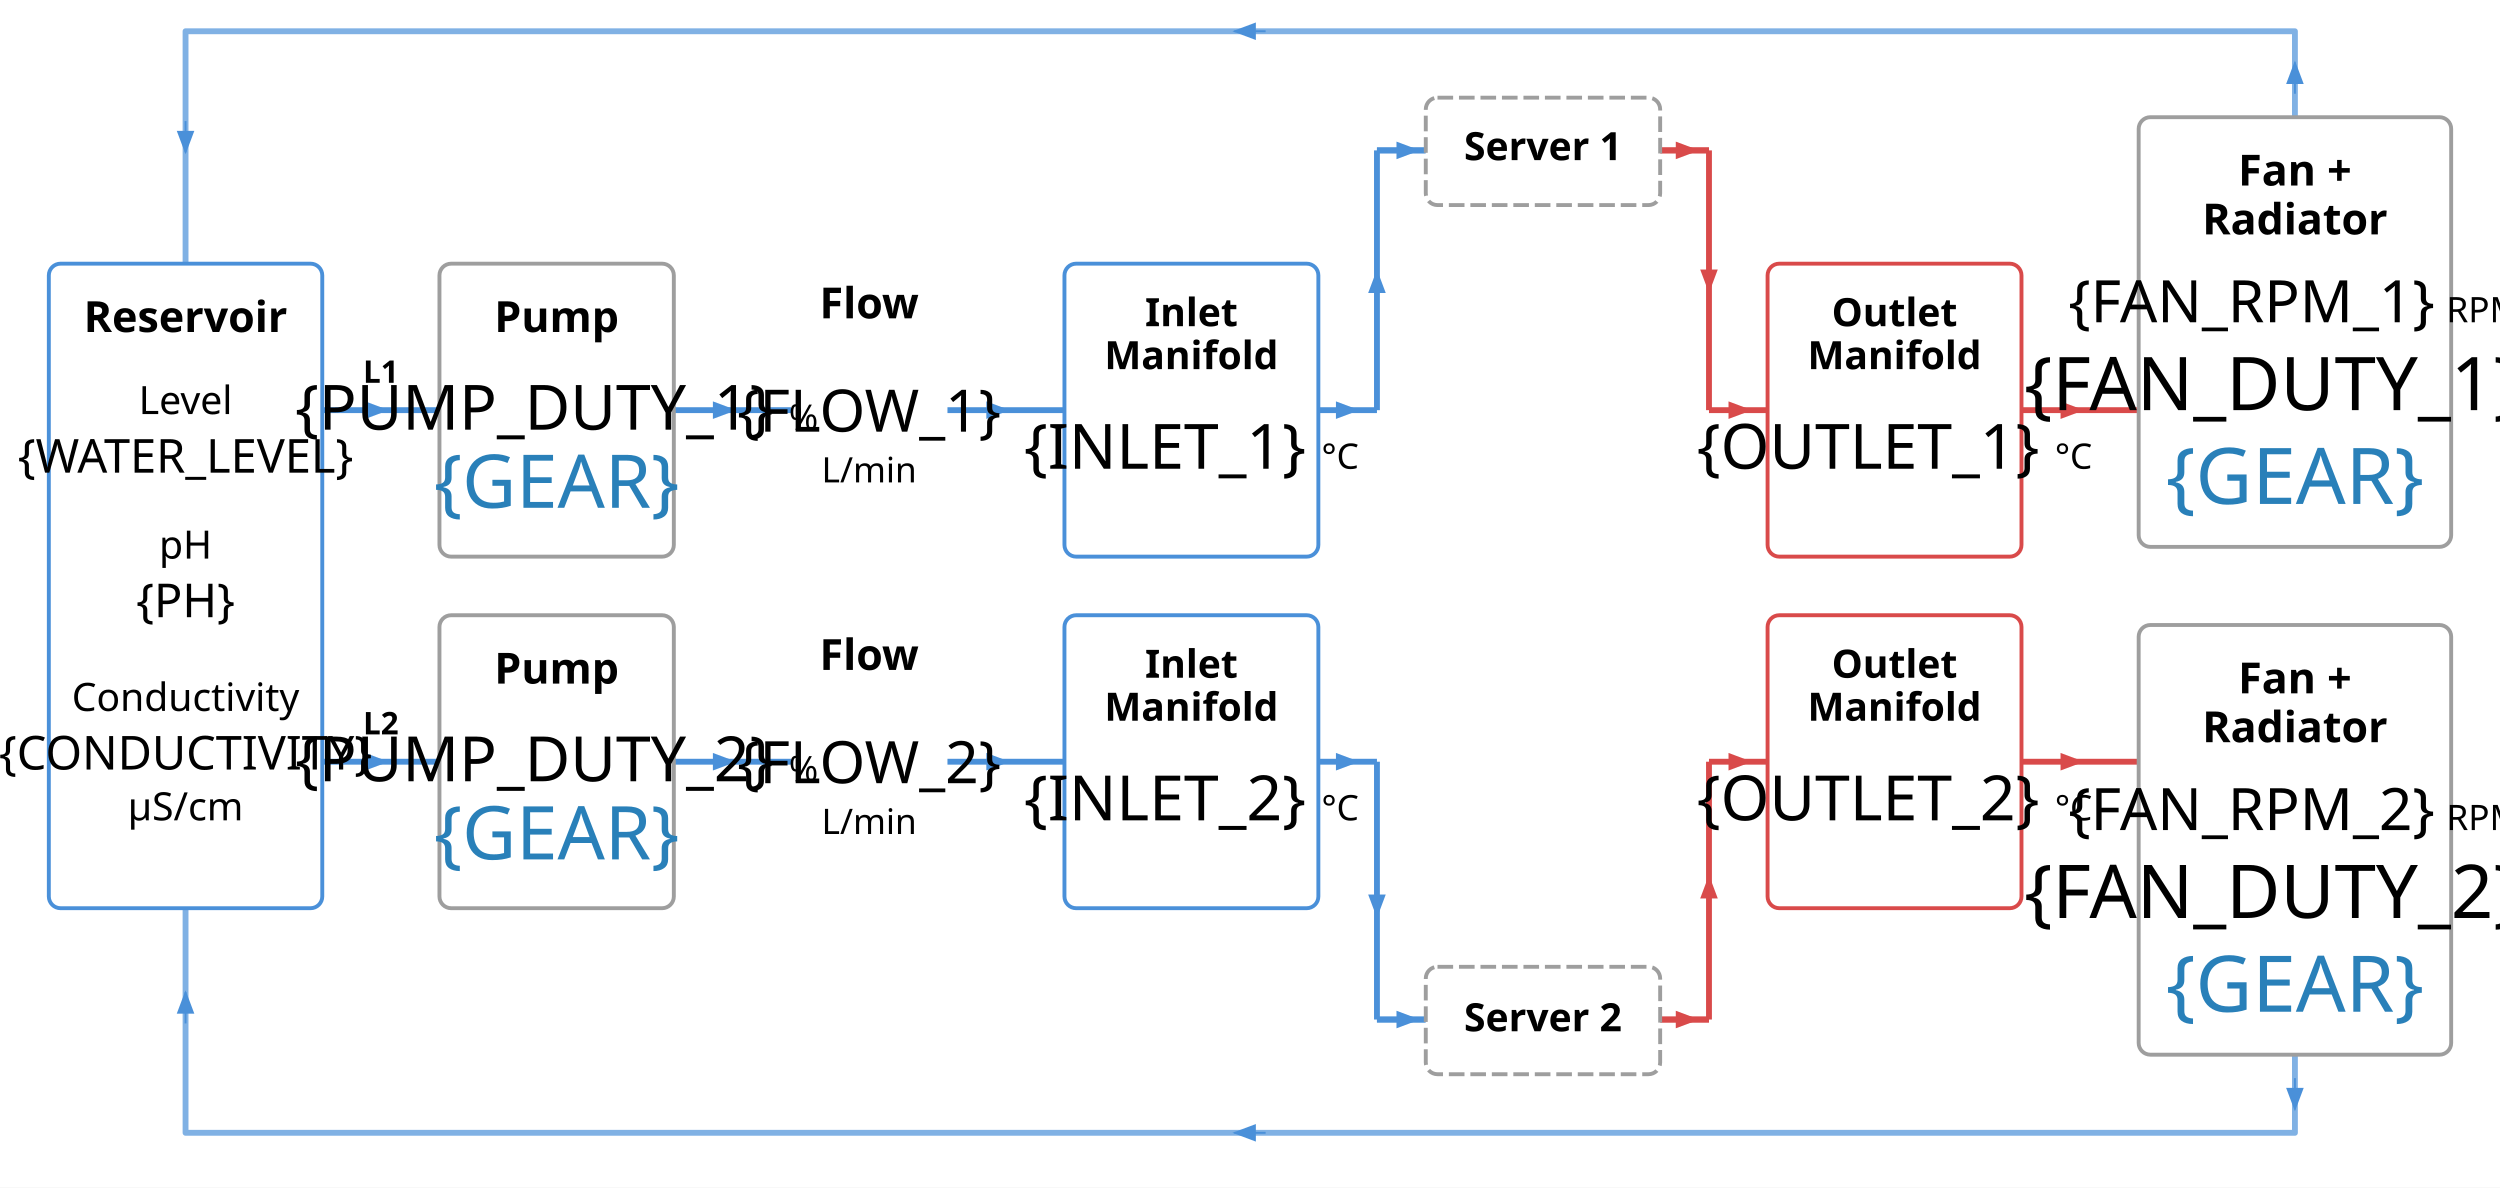
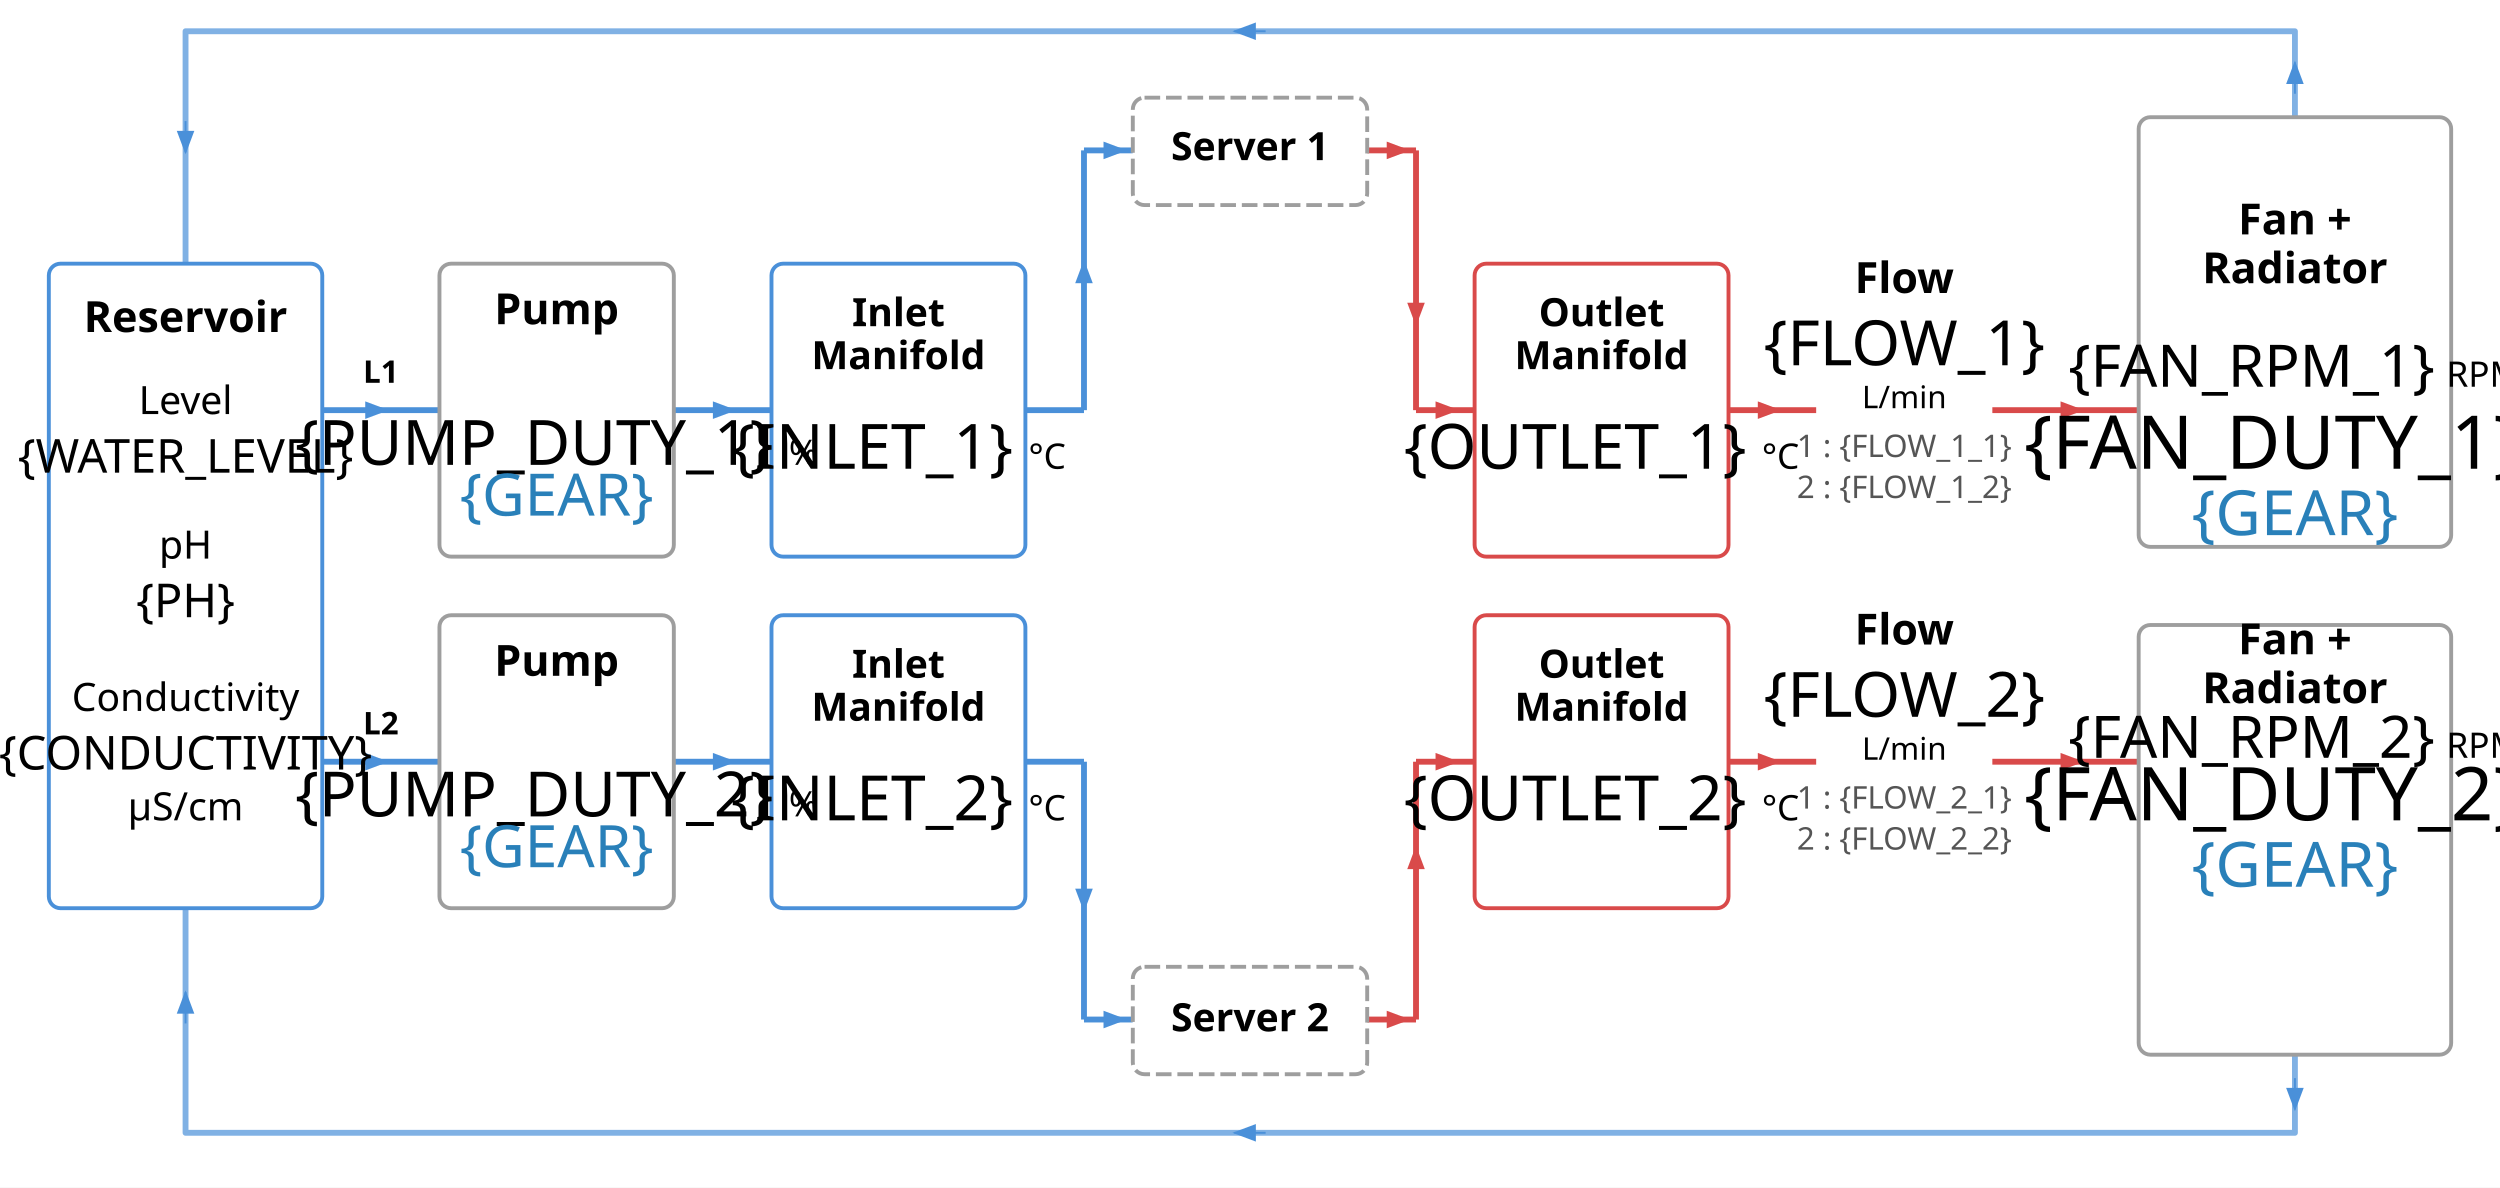
<svg xmlns="http://www.w3.org/2000/svg" viewBox="0 0 1280 608" width="1280" height="608">
  <rect width="1280" height="608" fill="#ffffff" />
  <defs>
    <marker id="arr-blue" markerWidth="12" markerHeight="9" refX="11" refY="4.5" orient="auto" markerUnits="userSpaceOnUse">
      <polygon points="0,0 12,4.5 0,9" fill="#4a90d9" />
    </marker>
    <marker id="arr-red" markerWidth="12" markerHeight="9" refX="11" refY="4.5" orient="auto" markerUnits="userSpaceOnUse">
      <polygon points="0,0 12,4.5 0,9" fill="#d94a4a" />
    </marker>
  </defs>
  <polyline points="1175,60 1175,16 95,16 95,135" fill="none" stroke="#4a90d9" stroke-width="3" stroke-linejoin="round" opacity="0.7" />
  <polyline points="1175,540 1175,580 95,580 95,445" fill="none" stroke="#4a90d9" stroke-width="3" stroke-linejoin="round" opacity="0.7" />
  <line x1="165" y1="210" x2="225" y2="210" stroke="#4a90d9" stroke-width="3" />
-   <line x1="345" y1="210" x2="405" y2="210" stroke="#4a90d9" stroke-width="3" />
-   <line x1="485" y1="210" x2="545" y2="210" stroke="#4a90d9" stroke-width="3" />
-   <line x1="675" y1="210" x2="705" y2="210" stroke="#4a90d9" stroke-width="3" />
-   <line x1="705" y1="210" x2="705" y2="77" stroke="#4a90d9" stroke-width="3" />
-   <line x1="705" y1="77" x2="730" y2="77" stroke="#4a90d9" stroke-width="3" />
+   <line x1="345" y1="210" x2="395" y2="210" stroke="#4a90d9" stroke-width="3" />
+   <line x1="525" y1="210" x2="555" y2="210" stroke="#4a90d9" stroke-width="3" />
+   <line x1="555" y1="210" x2="555" y2="77" stroke="#4a90d9" stroke-width="3" />
+   <line x1="555" y1="77" x2="580" y2="77" stroke="#4a90d9" stroke-width="3" />
  <line x1="165" y1="390" x2="225" y2="390" stroke="#4a90d9" stroke-width="3" />
-   <line x1="345" y1="390" x2="405" y2="390" stroke="#4a90d9" stroke-width="3" />
-   <line x1="485" y1="390" x2="545" y2="390" stroke="#4a90d9" stroke-width="3" />
-   <line x1="675" y1="390" x2="705" y2="390" stroke="#4a90d9" stroke-width="3" />
-   <line x1="705" y1="390" x2="705" y2="522" stroke="#4a90d9" stroke-width="3" />
-   <line x1="705" y1="522" x2="730" y2="522" stroke="#4a90d9" stroke-width="3" />
-   <line x1="850" y1="77" x2="875" y2="77" stroke="#d94a4a" stroke-width="3" />
-   <line x1="875" y1="77" x2="875" y2="210" stroke="#d94a4a" stroke-width="3" />
-   <line x1="875" y1="210" x2="905" y2="210" stroke="#d94a4a" stroke-width="3" />
-   <line x1="850" y1="522" x2="875" y2="522" stroke="#d94a4a" stroke-width="3" />
-   <line x1="875" y1="522" x2="875" y2="390" stroke="#d94a4a" stroke-width="3" />
-   <line x1="875" y1="390" x2="905" y2="390" stroke="#d94a4a" stroke-width="3" />
-   <line x1="1035" y1="210" x2="1095" y2="210" stroke="#d94a4a" stroke-width="3" />
-   <line x1="1035" y1="390" x2="1095" y2="390" stroke="#d94a4a" stroke-width="3" />
+   <line x1="345" y1="390" x2="395" y2="390" stroke="#4a90d9" stroke-width="3" />
+   <line x1="525" y1="390" x2="555" y2="390" stroke="#4a90d9" stroke-width="3" />
+   <line x1="555" y1="390" x2="555" y2="522" stroke="#4a90d9" stroke-width="3" />
+   <line x1="555" y1="522" x2="580" y2="522" stroke="#4a90d9" stroke-width="3" />
+   <line x1="700" y1="77" x2="725" y2="77" stroke="#d94a4a" stroke-width="3" />
+   <line x1="725" y1="77" x2="725" y2="210" stroke="#d94a4a" stroke-width="3" />
+   <line x1="725" y1="210" x2="755" y2="210" stroke="#d94a4a" stroke-width="3" />
+   <line x1="885" y1="210" x2="930" y2="210" stroke="#d94a4a" stroke-width="3" />
+   <line x1="1020" y1="210" x2="1095" y2="210" stroke="#d94a4a" stroke-width="3" />
+   <line x1="700" y1="522" x2="725" y2="522" stroke="#d94a4a" stroke-width="3" />
+   <line x1="725" y1="522" x2="725" y2="390" stroke="#d94a4a" stroke-width="3" />
+   <line x1="725" y1="390" x2="755" y2="390" stroke="#d94a4a" stroke-width="3" />
+   <line x1="885" y1="390" x2="930" y2="390" stroke="#d94a4a" stroke-width="3" />
+   <line x1="1020" y1="390" x2="1095" y2="390" stroke="#d94a4a" stroke-width="3" />
  <rect x="25" y="135" width="140" height="330" rx="6" fill="#ffffff" stroke="#4a90d9" stroke-width="2" />
  <rect x="225" y="135" width="120" height="150" rx="6" fill="#ffffff" stroke="#9e9e9e" stroke-width="2" />
  <rect x="225" y="315" width="120" height="150" rx="6" fill="#ffffff" stroke="#9e9e9e" stroke-width="2" />
-   <rect x="405" y="135" width="80" height="150" rx="6" fill="#ffffff" stroke="none" />
-   <rect x="405" y="315" width="80" height="150" rx="6" fill="#ffffff" stroke="none" />
-   <rect x="545" y="135" width="130" height="150" rx="6" fill="#ffffff" stroke="#4a90d9" stroke-width="2" />
-   <rect x="545" y="315" width="130" height="150" rx="6" fill="#ffffff" stroke="#4a90d9" stroke-width="2" />
-   <rect x="905" y="135" width="130" height="150" rx="6" fill="#ffffff" stroke="#d94a4a" stroke-width="2" />
-   <rect x="905" y="315" width="130" height="150" rx="6" fill="#ffffff" stroke="#d94a4a" stroke-width="2" />
+   <rect x="395" y="135" width="130" height="150" rx="6" fill="#ffffff" stroke="#4a90d9" stroke-width="2" />
+   <rect x="395" y="315" width="130" height="150" rx="6" fill="#ffffff" stroke="#4a90d9" stroke-width="2" />
+   <rect x="755" y="135" width="130" height="150" rx="6" fill="#ffffff" stroke="#d94a4a" stroke-width="2" />
+   <rect x="755" y="315" width="130" height="150" rx="6" fill="#ffffff" stroke="#d94a4a" stroke-width="2" />
+   <rect x="930" y="135" width="90" height="150" rx="6" fill="#ffffff" stroke="none" />
+   <rect x="930" y="315" width="90" height="150" rx="6" fill="#ffffff" stroke="none" />
  <rect x="1095" y="60" width="160" height="220" rx="6" fill="#ffffff" stroke="#9e9e9e" stroke-width="2" />
  <rect x="1095" y="320" width="160" height="220" rx="6" fill="#ffffff" stroke="#9e9e9e" stroke-width="2" />
-   <line x1="705" y1="77" x2="730" y2="77" stroke="#4a90d9" stroke-width="3" />
-   <line x1="850" y1="77" x2="875" y2="77" stroke="#d94a4a" stroke-width="3" />
-   <line x1="705" y1="522" x2="730" y2="522" stroke="#4a90d9" stroke-width="3" />
-   <line x1="850" y1="522" x2="875" y2="522" stroke="#d94a4a" stroke-width="3" />
-   <rect x="730" y="50" width="120" height="55" rx="6" fill="#ffffff" stroke="#9e9e9e" stroke-width="2" stroke-dasharray="8,3" />
-   <rect x="730" y="495" width="120" height="55" rx="6" fill="#ffffff" stroke="#9e9e9e" stroke-width="2" stroke-dasharray="8,3" />
+   <rect x="580" y="50" width="120" height="55" rx="6" fill="#ffffff" stroke="#9e9e9e" stroke-width="2" stroke-dasharray="8,3" />
+   <rect x="580" y="495" width="120" height="55" rx="6" fill="#ffffff" stroke="#9e9e9e" stroke-width="2" stroke-dasharray="8,3" />
  <line x1="182" y1="210" x2="198" y2="210" stroke="#4a90d9" stroke-width="1" marker-end="url(#arr-blue)" />
  <line x1="360" y1="210" x2="376" y2="210" stroke="#4a90d9" stroke-width="1" marker-end="url(#arr-blue)" />
-   <line x1="500" y1="210" x2="516" y2="210" stroke="#4a90d9" stroke-width="1" marker-end="url(#arr-blue)" />
-   <line x1="679" y1="210" x2="695" y2="210" stroke="#4a90d9" stroke-width="1" marker-end="url(#arr-blue)" />
-   <line x1="705" y1="155" x2="705" y2="139" stroke="#4a90d9" stroke-width="1" marker-end="url(#arr-blue)" />
-   <line x1="710" y1="77" x2="726" y2="77" stroke="#4a90d9" stroke-width="1" marker-end="url(#arr-blue)" />
+   <line x1="555" y1="150" x2="555" y2="134" stroke="#4a90d9" stroke-width="1" marker-end="url(#arr-blue)" />
+   <line x1="560" y1="77" x2="576" y2="77" stroke="#4a90d9" stroke-width="1" marker-end="url(#arr-blue)" />
  <line x1="182" y1="390" x2="198" y2="390" stroke="#4a90d9" stroke-width="1" marker-end="url(#arr-blue)" />
  <line x1="360" y1="390" x2="376" y2="390" stroke="#4a90d9" stroke-width="1" marker-end="url(#arr-blue)" />
-   <line x1="500" y1="390" x2="516" y2="390" stroke="#4a90d9" stroke-width="1" marker-end="url(#arr-blue)" />
-   <line x1="679" y1="390" x2="695" y2="390" stroke="#4a90d9" stroke-width="1" marker-end="url(#arr-blue)" />
-   <line x1="705" y1="453" x2="705" y2="469" stroke="#4a90d9" stroke-width="1" marker-end="url(#arr-blue)" />
-   <line x1="710" y1="522" x2="726" y2="522" stroke="#4a90d9" stroke-width="1" marker-end="url(#arr-blue)" />
-   <line x1="853" y1="77" x2="869" y2="77" stroke="#d94a4a" stroke-width="1" marker-end="url(#arr-red)" />
-   <line x1="875" y1="133" x2="875" y2="149" stroke="#d94a4a" stroke-width="1" marker-end="url(#arr-red)" />
-   <line x1="880" y1="210" x2="896" y2="210" stroke="#d94a4a" stroke-width="1" marker-end="url(#arr-red)" />
+   <line x1="555" y1="450" x2="555" y2="466" stroke="#4a90d9" stroke-width="1" marker-end="url(#arr-blue)" />
+   <line x1="560" y1="522" x2="576" y2="522" stroke="#4a90d9" stroke-width="1" marker-end="url(#arr-blue)" />
+   <line x1="705" y1="77" x2="721" y2="77" stroke="#d94a4a" stroke-width="1" marker-end="url(#arr-red)" />
+   <line x1="725" y1="150" x2="725" y2="166" stroke="#d94a4a" stroke-width="1" marker-end="url(#arr-red)" />
+   <line x1="730" y1="210" x2="746" y2="210" stroke="#d94a4a" stroke-width="1" marker-end="url(#arr-red)" />
+   <line x1="895" y1="210" x2="911" y2="210" stroke="#d94a4a" stroke-width="1" marker-end="url(#arr-red)" />
  <line x1="1050" y1="210" x2="1066" y2="210" stroke="#d94a4a" stroke-width="1" marker-end="url(#arr-red)" />
-   <line x1="853" y1="522" x2="869" y2="522" stroke="#d94a4a" stroke-width="1" marker-end="url(#arr-red)" />
-   <line x1="875" y1="465" x2="875" y2="449" stroke="#d94a4a" stroke-width="1" marker-end="url(#arr-red)" />
-   <line x1="880" y1="390" x2="896" y2="390" stroke="#d94a4a" stroke-width="1" marker-end="url(#arr-red)" />
+   <line x1="705" y1="522" x2="721" y2="522" stroke="#d94a4a" stroke-width="1" marker-end="url(#arr-red)" />
+   <line x1="725" y1="450" x2="725" y2="434" stroke="#d94a4a" stroke-width="1" marker-end="url(#arr-red)" />
+   <line x1="730" y1="390" x2="746" y2="390" stroke="#d94a4a" stroke-width="1" marker-end="url(#arr-red)" />
+   <line x1="895" y1="390" x2="911" y2="390" stroke="#d94a4a" stroke-width="1" marker-end="url(#arr-red)" />
  <line x1="1050" y1="390" x2="1066" y2="390" stroke="#d94a4a" stroke-width="1" marker-end="url(#arr-red)" />
  <line x1="1175" y1="48" x2="1175" y2="32" stroke="#4a90d9" stroke-width="1" marker-end="url(#arr-blue)" />
  <line x1="648" y1="16" x2="632" y2="16" stroke="#4a90d9" stroke-width="1" marker-end="url(#arr-blue)" />
  <line x1="95" y1="62" x2="95" y2="78" stroke="#4a90d9" stroke-width="1" marker-end="url(#arr-blue)" />
  <line x1="1175" y1="552" x2="1175" y2="568" stroke="#4a90d9" stroke-width="1" marker-end="url(#arr-blue)" />
  <line x1="648" y1="580" x2="632" y2="580" stroke="#4a90d9" stroke-width="1" marker-end="url(#arr-blue)" />
  <line x1="95" y1="524" x2="95" y2="508" stroke="#4a90d9" stroke-width="1" marker-end="url(#arr-blue)" />
  <text x="95" y="170" text-anchor="middle" font-family="sans-serif" font-size="22" font-weight="bold" fill="#000000">Reservoir</text>
  <text x="95" y="212" text-anchor="middle" font-family="sans-serif" font-size="20" fill="#000000">Level</text>
  <text x="95" y="242" text-anchor="middle" font-family="sans-serif" font-size="24" fill="{WATER_LEVEL_C}">{WATER_LEVEL}</text>
  <text x="95" y="286" text-anchor="middle" font-family="sans-serif" font-size="20" fill="#000000">pH</text>
  <text x="95" y="316" text-anchor="middle" font-family="sans-serif" font-size="24" fill="{PH_C}">{PH}</text>
  <text x="95" y="364" text-anchor="middle" font-family="sans-serif" font-size="20" fill="#000000">Conductivity</text>
  <text x="95" y="394" text-anchor="middle" font-family="sans-serif" font-size="24" fill="{CONDUCTIVITY_C}">{CONDUCTIVITY}</text>
  <text x="95" y="420" text-anchor="middle" font-family="sans-serif" font-size="20" fill="#000000">µS/cm</text>
  <text x="195" y="196" text-anchor="middle" font-family="sans-serif" font-size="16" font-weight="bold" fill="#000000">L1</text>
  <text x="195" y="376" text-anchor="middle" font-family="sans-serif" font-size="16" font-weight="bold" fill="#000000">L2</text>
-   <text x="285" y="170" text-anchor="middle" font-family="sans-serif" font-size="22" font-weight="bold" fill="#000000">Pump</text>
-   <text x="285" y="220" text-anchor="middle" font-family="sans-serif" font-size="32" fill="#000000">{PUMP_DUTY_1}<tspan dx="8" font-size="18">%</tspan>
+   <text x="285" y="166" text-anchor="middle" font-family="sans-serif" font-size="22" font-weight="bold" fill="#000000">Pump</text>
+   <text x="285" y="238" text-anchor="middle" font-family="sans-serif" font-size="32" fill="#000000">{PUMP_DUTY_1}<tspan dx="8" font-size="18">%</tspan>
  </text>
-   <text x="285" y="260" text-anchor="middle" font-family="sans-serif" font-size="38" fill="#2980b9">{GEAR}</text>
-   <text x="285" y="350" text-anchor="middle" font-family="sans-serif" font-size="22" font-weight="bold" fill="#000000">Pump</text>
-   <text x="285" y="400" text-anchor="middle" font-family="sans-serif" font-size="32" fill="#000000">{PUMP_DUTY_2}<tspan dx="8" font-size="18">%</tspan>
+   <text x="285" y="264" text-anchor="middle" font-family="sans-serif" font-size="30" fill="#2980b9">{GEAR}</text>
+   <text x="285" y="346" text-anchor="middle" font-family="sans-serif" font-size="22" font-weight="bold" fill="#000000">Pump</text>
+   <text x="285" y="418" text-anchor="middle" font-family="sans-serif" font-size="32" fill="#000000">{PUMP_DUTY_2}<tspan dx="8" font-size="18">%</tspan>
  </text>
-   <text x="285" y="440" text-anchor="middle" font-family="sans-serif" font-size="38" fill="#2980b9">{GEAR}</text>
-   <text x="445" y="163" text-anchor="middle" font-family="sans-serif" font-size="22" font-weight="bold" fill="#000000">Flow</text>
-   <text x="445" y="221" text-anchor="middle" font-family="sans-serif" font-size="30" fill="#000000">{FLOW_1}</text>
-   <text x="445" y="247" text-anchor="middle" font-family="sans-serif" font-size="18" fill="#000000">L/min</text>
-   <text x="445" y="343" text-anchor="middle" font-family="sans-serif" font-size="22" font-weight="bold" fill="#000000">Flow</text>
-   <text x="445" y="401" text-anchor="middle" font-family="sans-serif" font-size="30" fill="#000000">{FLOW_2}</text>
-   <text x="445" y="427" text-anchor="middle" font-family="sans-serif" font-size="18" fill="#000000">L/min</text>
-   <text x="610" y="167" text-anchor="middle" font-family="sans-serif" font-size="20" font-weight="bold" fill="#000000">Inlet</text>
-   <text x="610" y="189" text-anchor="middle" font-family="sans-serif" font-size="20" font-weight="bold" fill="#000000">Manifold</text>
-   <text x="610" y="240" text-anchor="middle" font-family="sans-serif" font-size="32" fill="{INLET_1_C}">{INLET_1}<tspan dx="8" font-size="18">°C</tspan>
+   <text x="285" y="444" text-anchor="middle" font-family="sans-serif" font-size="30" fill="#2980b9">{GEAR}</text>
+   <text x="460" y="167" text-anchor="middle" font-family="sans-serif" font-size="20" font-weight="bold" fill="#000000">Inlet</text>
+   <text x="460" y="189" text-anchor="middle" font-family="sans-serif" font-size="20" font-weight="bold" fill="#000000">Manifold</text>
+   <text x="460" y="240" text-anchor="middle" font-family="sans-serif" font-size="32" fill="{INLET_1_C}">{INLET_1}<tspan dx="8" font-size="18">°C</tspan>
  </text>
-   <text x="610" y="347" text-anchor="middle" font-family="sans-serif" font-size="20" font-weight="bold" fill="#000000">Inlet</text>
-   <text x="610" y="369" text-anchor="middle" font-family="sans-serif" font-size="20" font-weight="bold" fill="#000000">Manifold</text>
-   <text x="610" y="420" text-anchor="middle" font-family="sans-serif" font-size="32" fill="{INLET_2_C}">{INLET_2}<tspan dx="8" font-size="18">°C</tspan>
+   <text x="460" y="347" text-anchor="middle" font-family="sans-serif" font-size="20" font-weight="bold" fill="#000000">Inlet</text>
+   <text x="460" y="369" text-anchor="middle" font-family="sans-serif" font-size="20" font-weight="bold" fill="#000000">Manifold</text>
+   <text x="460" y="420" text-anchor="middle" font-family="sans-serif" font-size="32" fill="{INLET_2_C}">{INLET_2}<tspan dx="8" font-size="18">°C</tspan>
  </text>
-   <text x="790" y="82" text-anchor="middle" font-family="sans-serif" font-size="20" font-weight="bold" fill="#000000">Server 1</text>
-   <text x="790" y="528" text-anchor="middle" font-family="sans-serif" font-size="20" font-weight="bold" fill="#000000">Server 2</text>
-   <text x="970" y="167" text-anchor="middle" font-family="sans-serif" font-size="20" font-weight="bold" fill="#000000">Outlet</text>
-   <text x="970" y="189" text-anchor="middle" font-family="sans-serif" font-size="20" font-weight="bold" fill="#000000">Manifold</text>
-   <text x="970" y="240" text-anchor="middle" font-family="sans-serif" font-size="32" fill="{OUTLET_1_C}">{OUTLET_1}<tspan dx="8" font-size="18">°C</tspan>
+   <text x="640" y="82" text-anchor="middle" font-family="sans-serif" font-size="20" font-weight="bold" fill="#000000">Server 1</text>
+   <text x="640" y="528" text-anchor="middle" font-family="sans-serif" font-size="20" font-weight="bold" fill="#000000">Server 2</text>
+   <text x="820" y="167" text-anchor="middle" font-family="sans-serif" font-size="20" font-weight="bold" fill="#000000">Outlet</text>
+   <text x="820" y="189" text-anchor="middle" font-family="sans-serif" font-size="20" font-weight="bold" fill="#000000">Manifold</text>
+   <text x="820" y="240" text-anchor="middle" font-family="sans-serif" font-size="32" fill="{OUTLET_1_C}">{OUTLET_1}<tspan dx="8" font-size="18">°C</tspan>
  </text>
-   <text x="970" y="347" text-anchor="middle" font-family="sans-serif" font-size="20" font-weight="bold" fill="#000000">Outlet</text>
-   <text x="970" y="369" text-anchor="middle" font-family="sans-serif" font-size="20" font-weight="bold" fill="#000000">Manifold</text>
-   <text x="970" y="420" text-anchor="middle" font-family="sans-serif" font-size="32" fill="{OUTLET_2_C}">{OUTLET_2}<tspan dx="8" font-size="18">°C</tspan>
+   <text x="820" y="347" text-anchor="middle" font-family="sans-serif" font-size="20" font-weight="bold" fill="#000000">Outlet</text>
+   <text x="820" y="369" text-anchor="middle" font-family="sans-serif" font-size="20" font-weight="bold" fill="#000000">Manifold</text>
+   <text x="820" y="420" text-anchor="middle" font-family="sans-serif" font-size="32" fill="{OUTLET_2_C}">{OUTLET_2}<tspan dx="8" font-size="18">°C</tspan>
  </text>
-   <text x="1175" y="95" text-anchor="middle" font-family="sans-serif" font-size="22" font-weight="bold" fill="#000000">Fan +</text>
-   <text x="1175" y="120" text-anchor="middle" font-family="sans-serif" font-size="22" font-weight="bold" fill="#000000">Radiator</text>
-   <text x="1175" y="165" text-anchor="middle" font-family="sans-serif" font-size="30" fill="#000000">{FAN_RPM_1}<tspan dx="6" font-size="18"> RPM</tspan>
+   <text x="975" y="150" text-anchor="middle" font-family="sans-serif" font-size="22" font-weight="bold" fill="#000000">Flow</text>
+   <text x="975" y="187" text-anchor="middle" font-family="sans-serif" font-size="32" fill="#000000">{FLOW_1}</text>
+   <text x="975" y="209" text-anchor="middle" font-family="sans-serif" font-size="16" fill="#000000">L/min</text>
+   <text x="975" y="234" text-anchor="middle" font-family="sans-serif" font-size="16" fill="#555555">1 : {FLOW_1_1}</text>
+   <text x="975" y="255" text-anchor="middle" font-family="sans-serif" font-size="16" fill="#555555">2 : {FLOW_1_2}</text>
+   <text x="975" y="330" text-anchor="middle" font-family="sans-serif" font-size="22" font-weight="bold" fill="#000000">Flow</text>
+   <text x="975" y="367" text-anchor="middle" font-family="sans-serif" font-size="32" fill="#000000">{FLOW_2}</text>
+   <text x="975" y="389" text-anchor="middle" font-family="sans-serif" font-size="16" fill="#000000">L/min</text>
+   <text x="975" y="414" text-anchor="middle" font-family="sans-serif" font-size="16" fill="#555555">1 : {FLOW_2_1}</text>
+   <text x="975" y="435" text-anchor="middle" font-family="sans-serif" font-size="16" fill="#555555">2 : {FLOW_2_2}</text>
+   <text x="1175" y="120" text-anchor="middle" font-family="sans-serif" font-size="22" font-weight="bold" fill="#000000">Fan +</text>
+   <text x="1175" y="145" text-anchor="middle" font-family="sans-serif" font-size="22" font-weight="bold" fill="#000000">Radiator</text>
+   <text x="1175" y="198" text-anchor="middle" font-family="sans-serif" font-size="30" fill="#000000">{FAN_RPM_1}<tspan dx="6" font-size="18"> RPM</tspan>
  </text>
-   <text x="1175" y="210" text-anchor="middle" font-family="sans-serif" font-size="38" fill="#000000">{FAN_DUTY_1}<tspan dx="6" font-size="20"> %</tspan>
+   <text x="1175" y="240" text-anchor="middle" font-family="sans-serif" font-size="38" fill="#000000">{FAN_DUTY_1}<tspan dx="6" font-size="20"> %</tspan>
  </text>
-   <text x="1175" y="258" text-anchor="middle" font-family="sans-serif" font-size="40" fill="#2980b9">{GEAR}</text>
-   <text x="1175" y="355" text-anchor="middle" font-family="sans-serif" font-size="22" font-weight="bold" fill="#000000">Fan +</text>
-   <text x="1175" y="380" text-anchor="middle" font-family="sans-serif" font-size="22" font-weight="bold" fill="#000000">Radiator</text>
-   <text x="1175" y="425" text-anchor="middle" font-family="sans-serif" font-size="30" fill="#000000">{FAN_RPM_2}<tspan dx="6" font-size="18"> RPM</tspan>
+   <text x="1175" y="274" text-anchor="middle" font-family="sans-serif" font-size="32" fill="#2980b9">{GEAR}</text>
+   <text x="1175" y="335" text-anchor="middle" font-family="sans-serif" font-size="22" font-weight="bold" fill="#000000">Fan +</text>
+   <text x="1175" y="360" text-anchor="middle" font-family="sans-serif" font-size="22" font-weight="bold" fill="#000000">Radiator</text>
+   <text x="1175" y="388" text-anchor="middle" font-family="sans-serif" font-size="30" fill="#000000">{FAN_RPM_2}<tspan dx="6" font-size="18"> RPM</tspan>
  </text>
-   <text x="1175" y="470" text-anchor="middle" font-family="sans-serif" font-size="38" fill="#000000">{FAN_DUTY_2}<tspan dx="6" font-size="20"> %</tspan>
+   <text x="1175" y="420" text-anchor="middle" font-family="sans-serif" font-size="38" fill="#000000">{FAN_DUTY_2}<tspan dx="6" font-size="20"> %</tspan>
  </text>
-   <text x="1175" y="518" text-anchor="middle" font-family="sans-serif" font-size="40" fill="#2980b9">{GEAR}</text>
+   <text x="1175" y="454" text-anchor="middle" font-family="sans-serif" font-size="32" fill="#2980b9">{GEAR}</text>
</svg>
